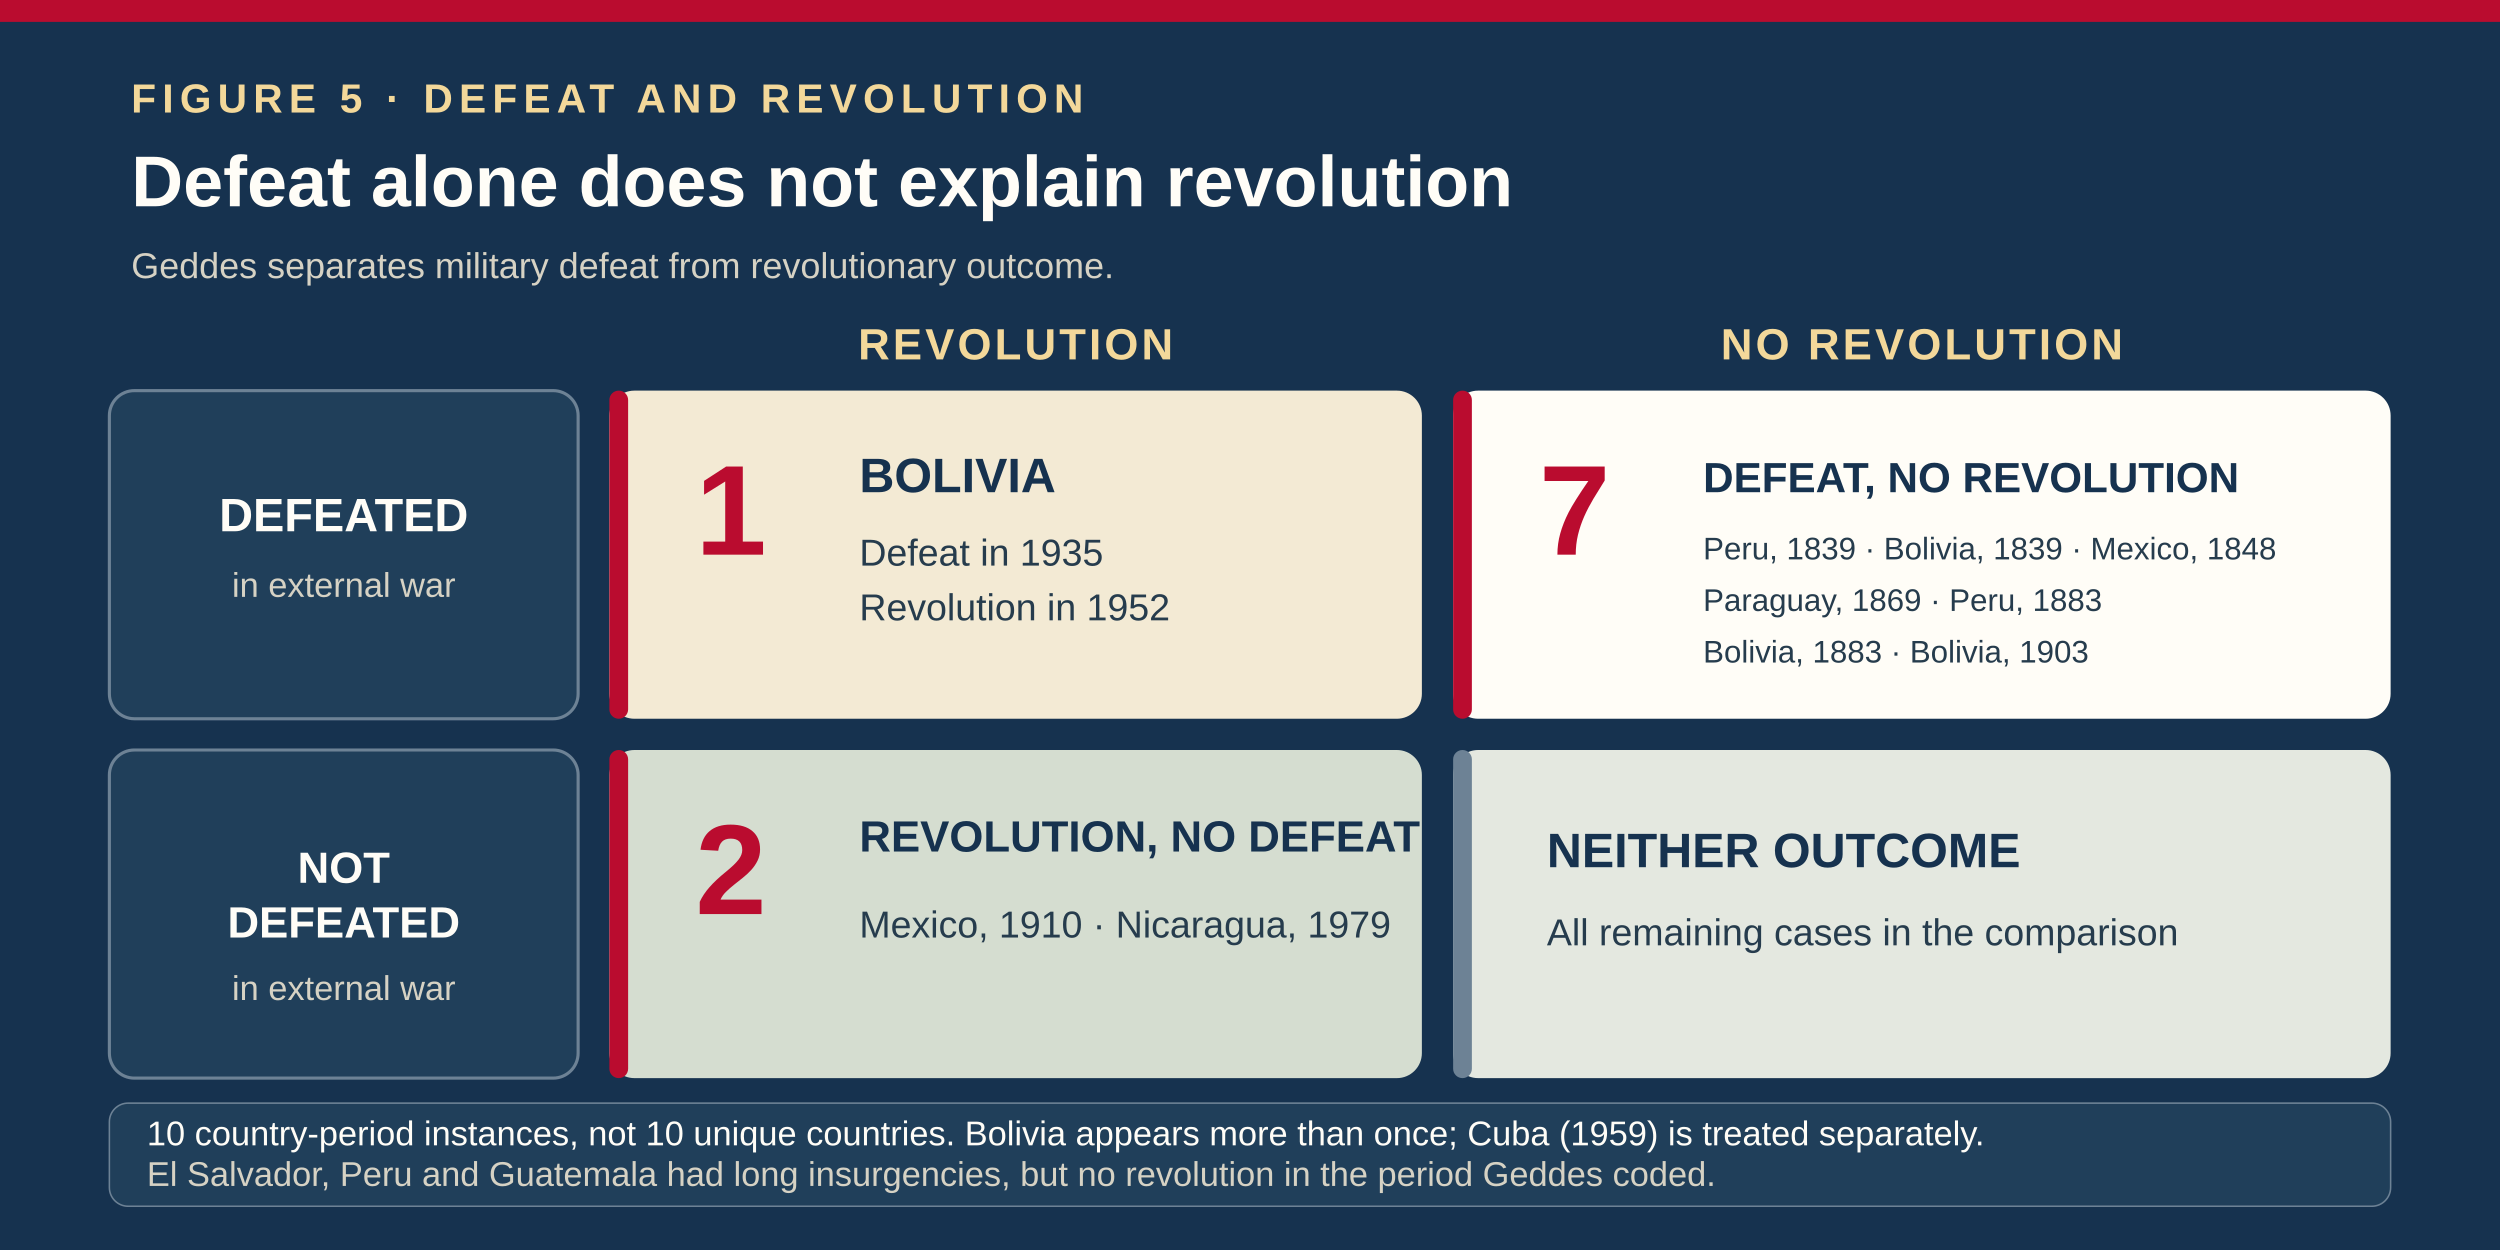
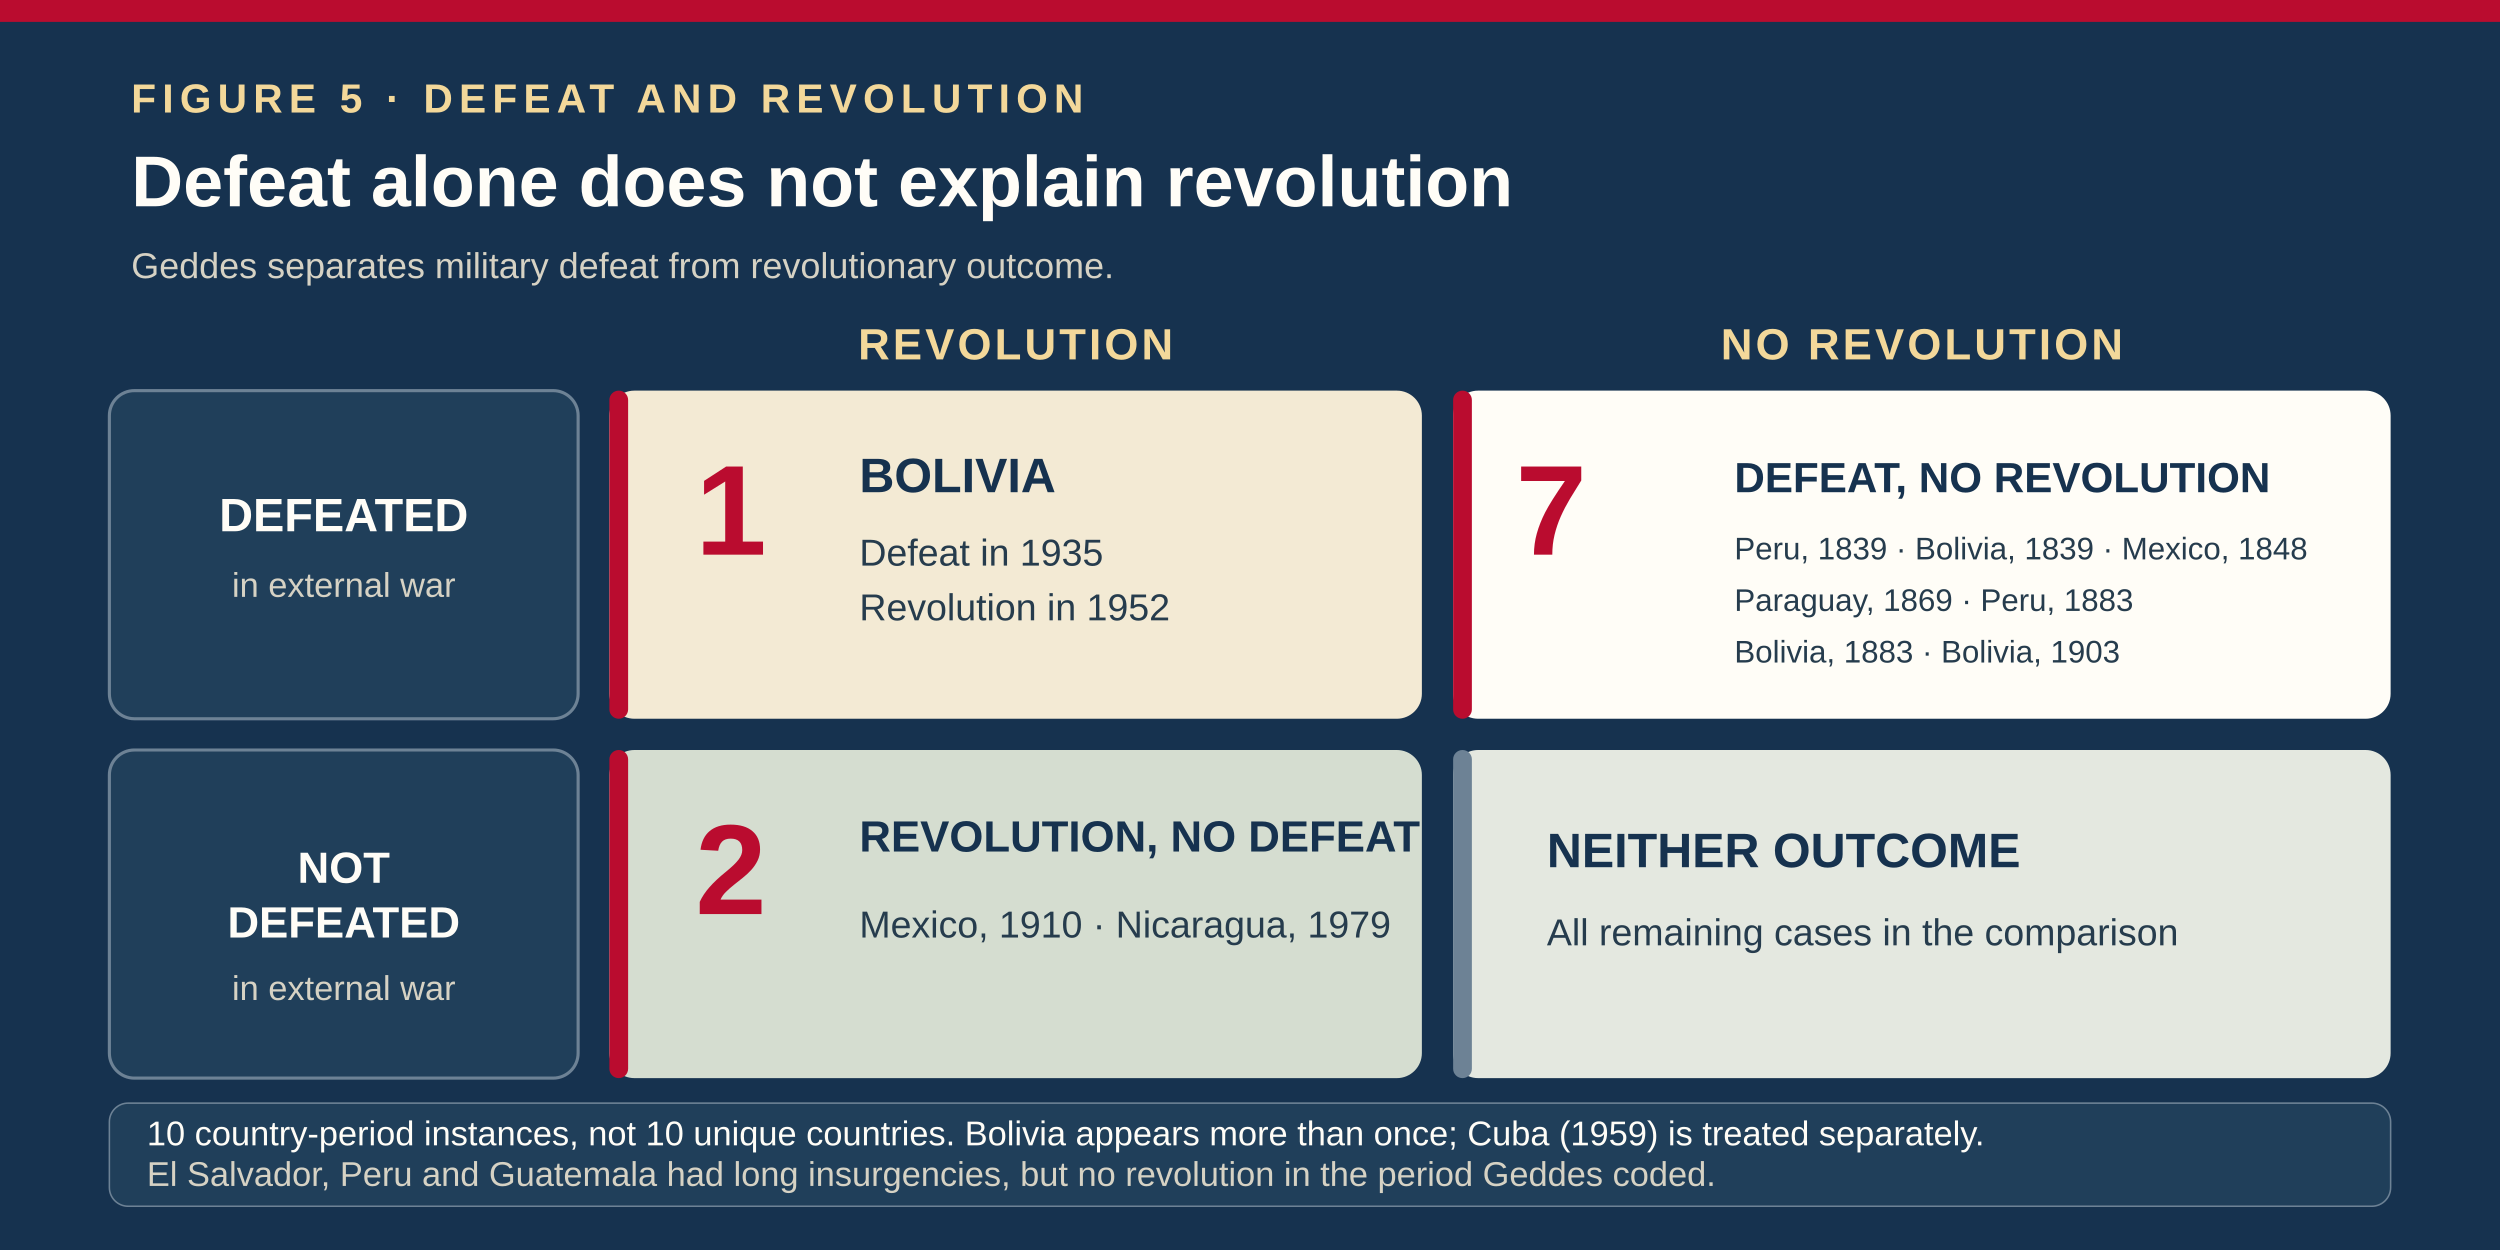
<svg xmlns="http://www.w3.org/2000/svg" viewBox="0 0 1600 800" role="img" aria-label="Geddes case matrix: one defeated country had a revolution, seven defeated cases did not, two revolutions occurred without the recorded defeat, and the remaining cases had neither outcome.">
  <rect width="1600" height="800" fill="#16324f" />
  <rect width="1600" height="14" fill="#ba0c2f" />
  <text x="84" y="72" fill="#f3d89a" font-family="Arial, sans-serif" font-size="26" font-weight="700" letter-spacing="4">FIGURE 5 · DEFEAT AND REVOLUTION</text>
  <text x="84" y="132" fill="#fffdf7" font-family="Arial, sans-serif" font-size="46" font-weight="700">Defeat alone does not explain revolution</text>
  <text x="84" y="178" fill="#d6d2c4" font-family="Arial, sans-serif" font-size="23">Geddes separates military defeat from revolutionary outcome.</text>
  <text x="650" y="230" fill="#f3d89a" font-family="Arial, sans-serif" font-size="28" font-weight="700" letter-spacing="2" text-anchor="middle">REVOLUTION</text>
  <text x="1230" y="230" fill="#f3d89a" font-family="Arial, sans-serif" font-size="28" font-weight="700" letter-spacing="2" text-anchor="middle">NO REVOLUTION</text>
  <rect x="70" y="250" width="300" height="210" rx="16" fill="#203f5a" stroke="#6d8295" stroke-width="2" />
  <text x="220" y="340" fill="#fffdf7" font-family="Arial, sans-serif" font-size="30" font-weight="700" text-anchor="middle">DEFEATED</text>
  <text x="220" y="382" fill="#d6d2c4" font-family="Arial, sans-serif" font-size="22" text-anchor="middle">in external war</text>
  <rect x="390" y="250" width="520" height="210" rx="16" fill="#f3ead4" />
  <rect x="390" y="250" width="12" height="210" rx="6" fill="#ba0c2f" />
  <text x="445" y="355" fill="#ba0c2f" font-family="Arial, sans-serif" font-size="82" font-weight="700">1</text>
  <text x="550" y="315" fill="#16324f" font-family="Arial, sans-serif" font-size="31" font-weight="700">BOLIVIA</text>
  <text x="550" y="362" fill="#263c4d" font-family="Arial, sans-serif" font-size="24">Defeat in 1935</text>
  <text x="550" y="397" fill="#263c4d" font-family="Arial, sans-serif" font-size="24">Revolution in 1952</text>
  <rect x="930" y="250" width="600" height="210" rx="16" fill="#fffdf7" />
  <rect x="930" y="250" width="12" height="210" rx="6" fill="#ba0c2f" />
-   <text x="985" y="355" fill="#ba0c2f" font-family="Arial, sans-serif" font-size="82" font-weight="700">7</text>
-   <text x="1090" y="315" fill="#16324f" font-family="Arial, sans-serif" font-size="27" font-weight="700">DEFEAT, NO REVOLUTION</text>
-   <text x="1090" y="358" fill="#263c4d" font-family="Arial, sans-serif" font-size="20">Peru, 1839 · Bolivia, 1839 · Mexico, 1848</text>
-   <text x="1090" y="391" fill="#263c4d" font-family="Arial, sans-serif" font-size="20">Paraguay, 1869 · Peru, 1883</text>
-   <text x="1090" y="424" fill="#263c4d" font-family="Arial, sans-serif" font-size="20">Bolivia, 1883 · Bolivia, 1903</text>
+   <text x="970" y="355" fill="#ba0c2f" font-family="Arial, sans-serif" font-size="82" font-weight="700">7</text>
+   <text x="1110" y="315" fill="#16324f" font-family="Arial, sans-serif" font-size="27" font-weight="700">DEFEAT, NO REVOLUTION</text>
+   <text x="1110" y="358" fill="#263c4d" font-family="Arial, sans-serif" font-size="20">Peru, 1839 · Bolivia, 1839 · Mexico, 1848</text>
+   <text x="1110" y="391" fill="#263c4d" font-family="Arial, sans-serif" font-size="20">Paraguay, 1869 · Peru, 1883</text>
+   <text x="1110" y="424" fill="#263c4d" font-family="Arial, sans-serif" font-size="20">Bolivia, 1883 · Bolivia, 1903</text>
  <rect x="70" y="480" width="300" height="210" rx="16" fill="#203f5a" stroke="#6d8295" stroke-width="2" />
  <text x="220" y="565" fill="#fffdf7" font-family="Arial, sans-serif" font-size="28" font-weight="700" text-anchor="middle">NOT</text>
  <text x="220" y="600" fill="#fffdf7" font-family="Arial, sans-serif" font-size="28" font-weight="700" text-anchor="middle">DEFEATED</text>
  <text x="220" y="640" fill="#d6d2c4" font-family="Arial, sans-serif" font-size="22" text-anchor="middle">in external war</text>
  <rect x="390" y="480" width="520" height="210" rx="16" fill="#d5ddd0" />
  <rect x="390" y="480" width="12" height="210" rx="6" fill="#ba0c2f" />
  <text x="445" y="585" fill="#ba0c2f" font-family="Arial, sans-serif" font-size="82" font-weight="700">2</text>
  <text x="550" y="545" fill="#16324f" font-family="Arial, sans-serif" font-size="28" font-weight="700">REVOLUTION, NO DEFEAT</text>
  <text x="550" y="600" fill="#263c4d" font-family="Arial, sans-serif" font-size="24">Mexico, 1910 · Nicaragua, 1979</text>
  <rect x="930" y="480" width="600" height="210" rx="16" fill="#e4e8e0" />
  <rect x="930" y="480" width="12" height="210" rx="6" fill="#6d8295" />
  <text x="990" y="555" fill="#16324f" font-family="Arial, sans-serif" font-size="31" font-weight="700">NEITHER OUTCOME</text>
  <text x="990" y="605" fill="#263c4d" font-family="Arial, sans-serif" font-size="24">All remaining cases in the comparison</text>
  <rect x="70" y="706" width="1460" height="66" rx="12" fill="#203f5a" stroke="#6d8295" stroke-width="1" />
  <text x="94" y="733" fill="#fffdf7" font-family="Arial, sans-serif" font-size="22">10 country-period instances, not 10 unique countries. Bolivia appears more than once; Cuba (1959) is treated separately.</text>
  <text x="94" y="759" fill="#d6d2c4" font-family="Arial, sans-serif" font-size="22">El Salvador, Peru and Guatemala had long insurgencies, but no revolution in the period Geddes coded.</text>
</svg>
